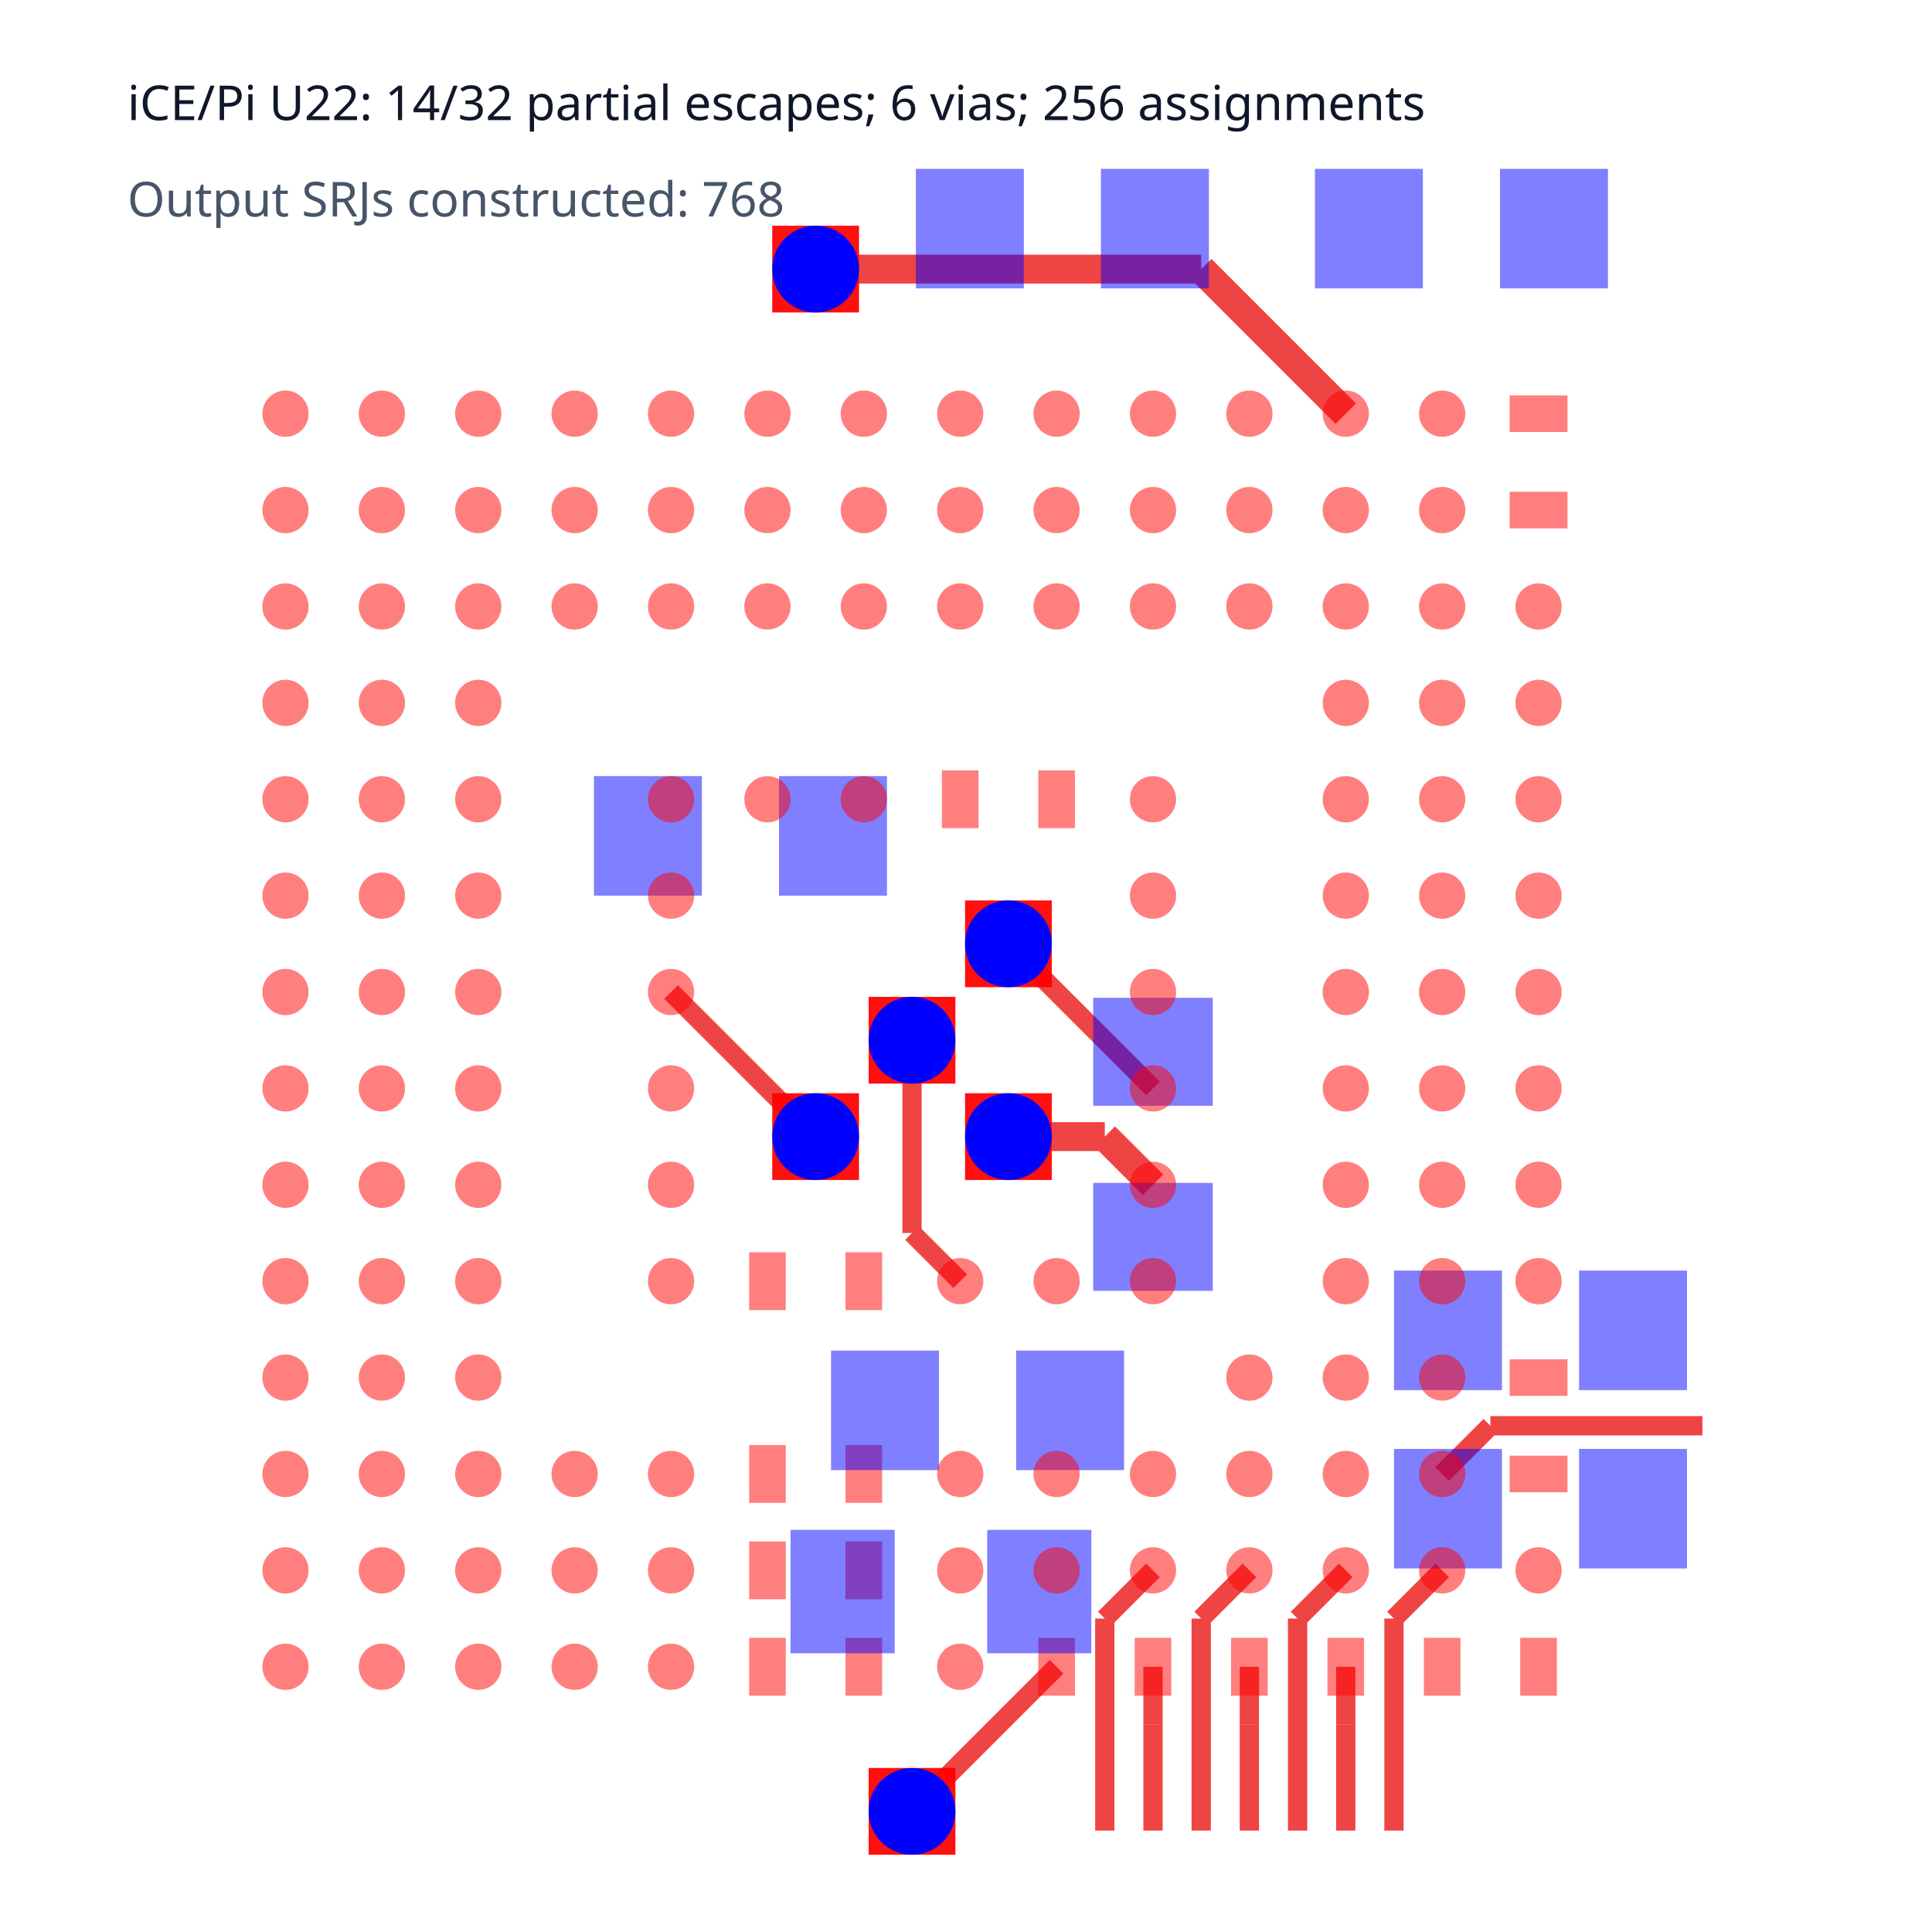
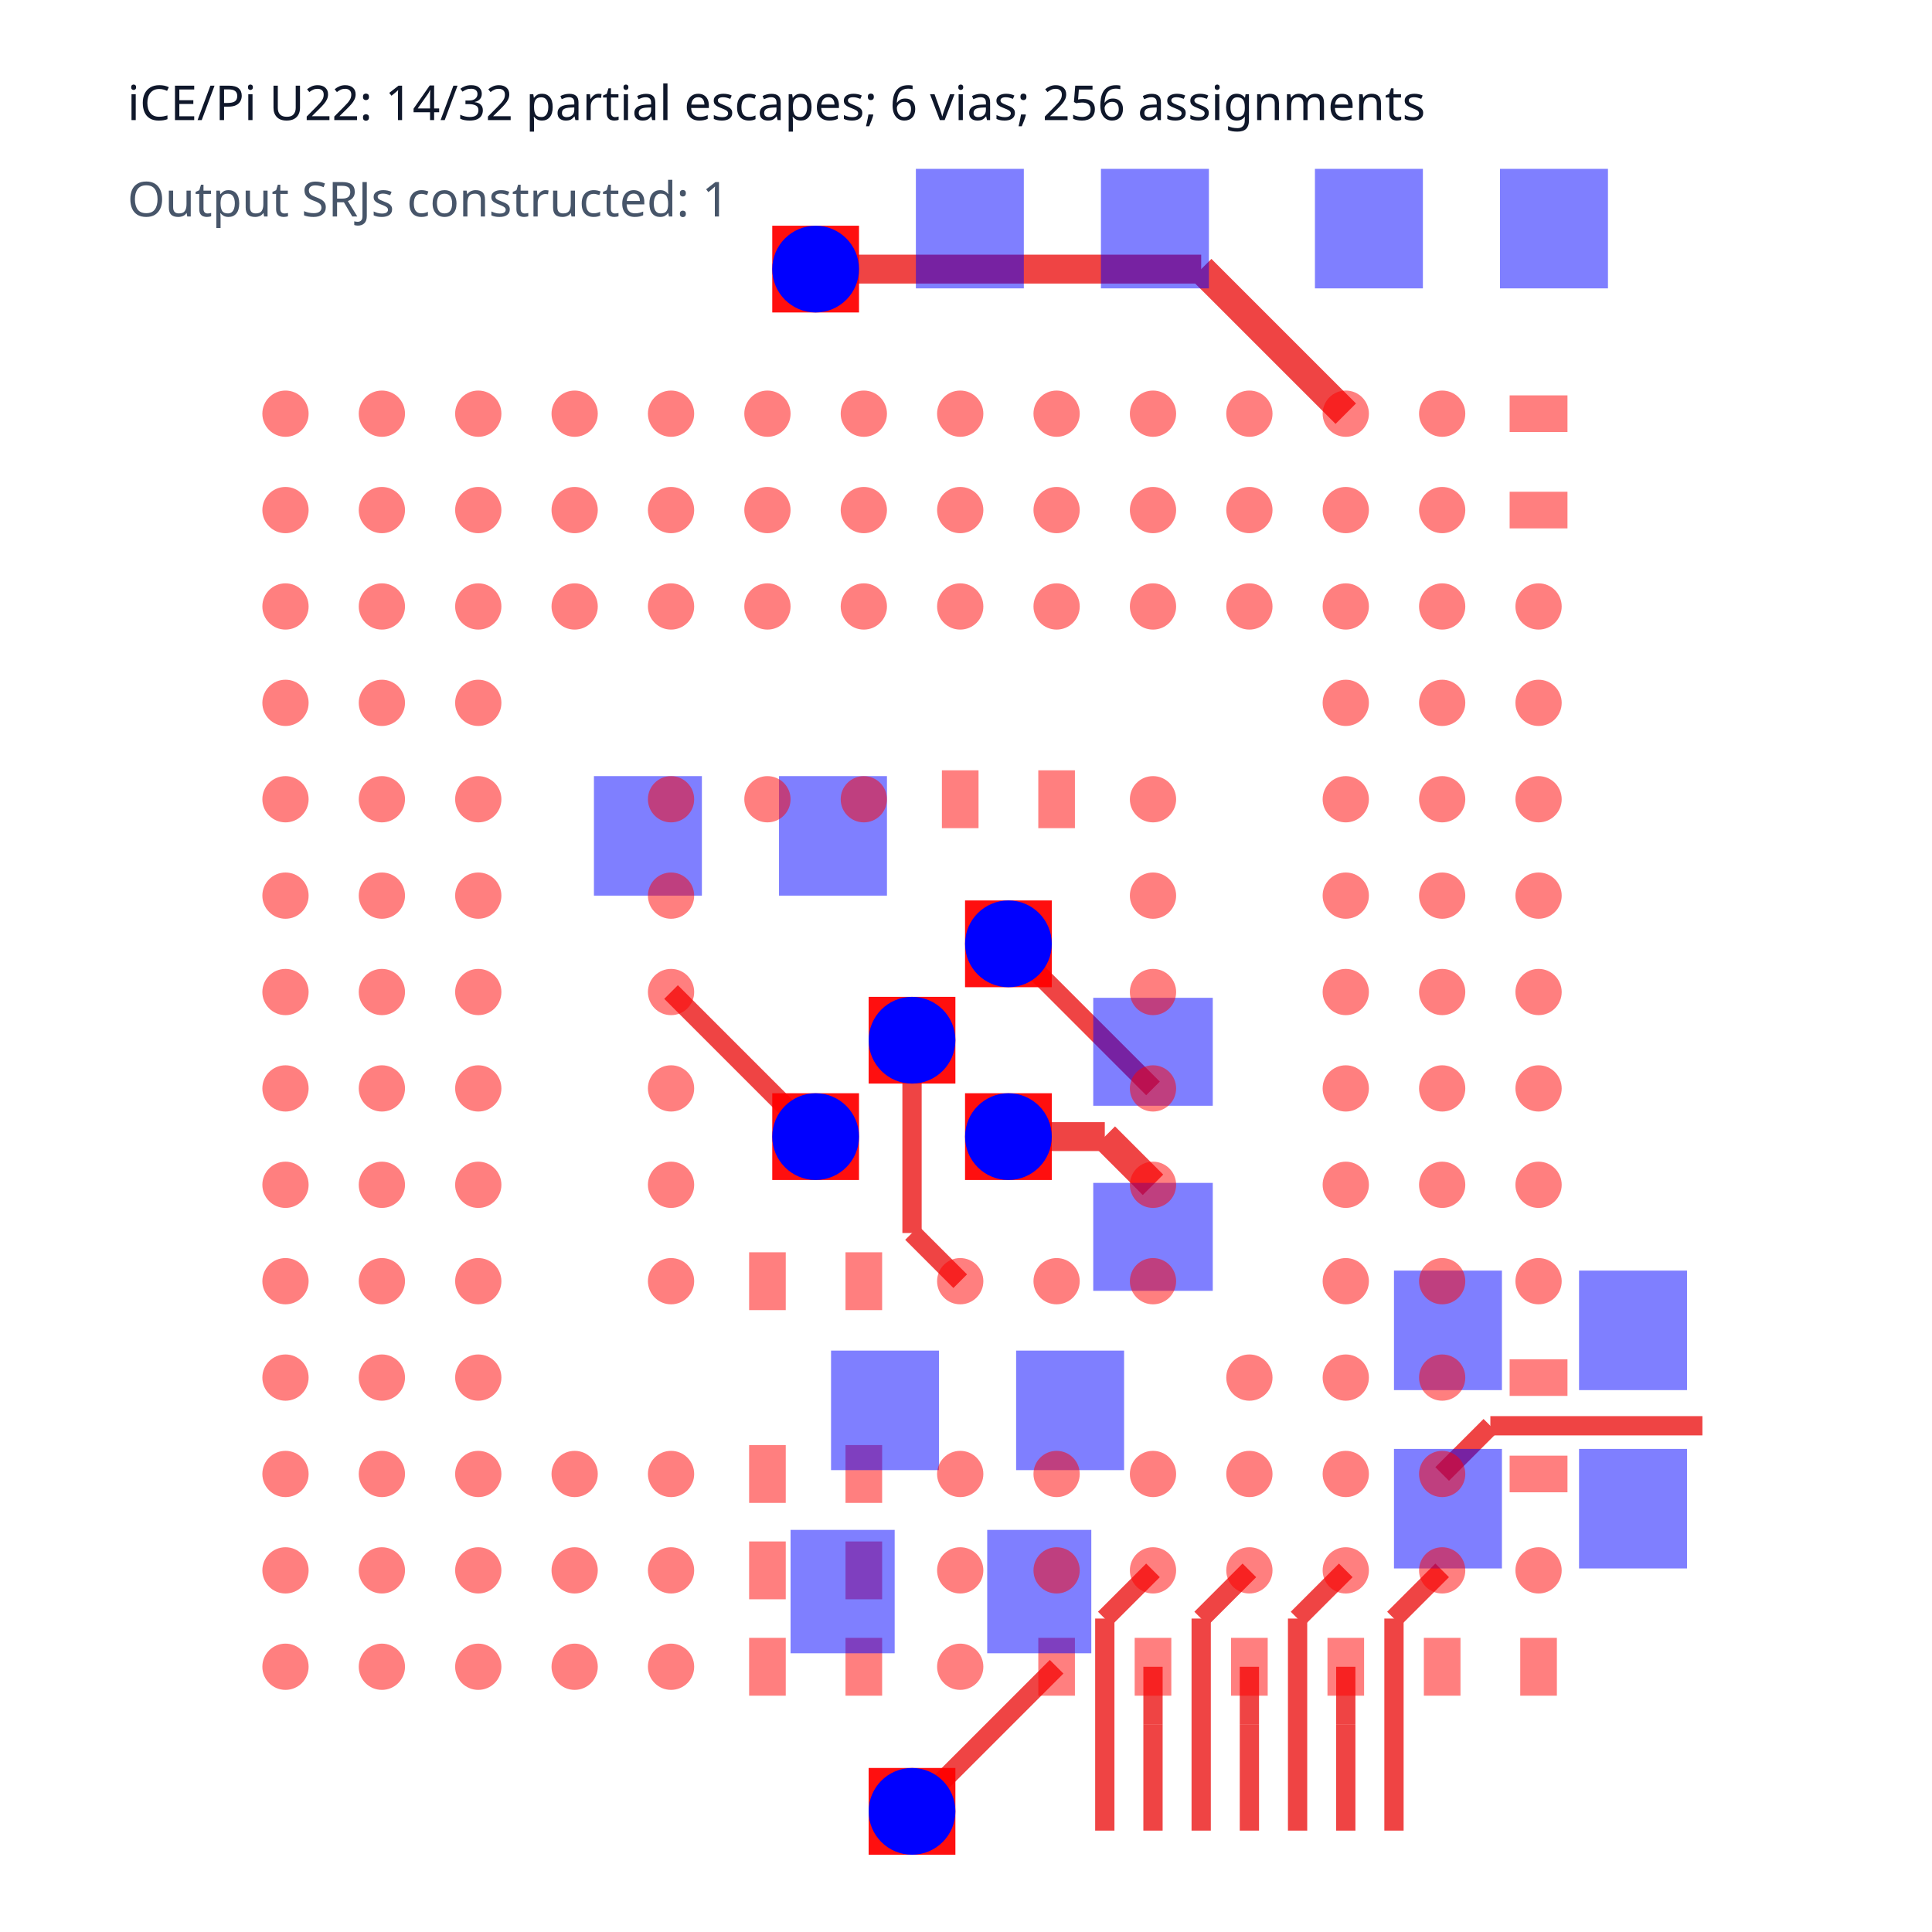
<svg xmlns="http://www.w3.org/2000/svg" width="1000" height="1000" viewBox="0 0 1000 1000">
  <rect width="100%" height="100%" fill="white" />
  <g>
    <polyline data-points="1.989999999998758,11.329999999999984 1.2399999999987588,10.579999999999984" data-type="line" data-label="" points="546.898,862.711 472.061,937.549" fill="none" stroke="#ef4444" stroke-linejoin="round" stroke-width="9.978" />
  </g>
  <g>
    <polyline data-points="3.489999999998759,17.829999999999984 2.739999999998759,18.579999999999984" data-type="line" data-label="" points="696.573,214.121 621.735,139.284" fill="none" stroke="#ef4444" stroke-linejoin="round" stroke-width="14.967" />
  </g>
  <g>
    <polyline data-points="2.739999999998759,18.579999999999984 0.7399999999987616,18.579999999999984" data-type="line" data-label="" points="621.735,139.284 422.169,139.284" fill="none" stroke="#ef4444" stroke-linejoin="round" stroke-width="14.967" />
  </g>
  <g>
    <polyline data-points="2.4899999999987585,13.829999999999984 2.2399999999987585,14.079999999999984" data-type="line" data-label="" points="596.79,613.254 571.844,588.308" fill="none" stroke="#ef4444" stroke-linejoin="round" stroke-width="14.967" />
  </g>
  <g>
    <polyline data-points="2.2399999999987585,14.079999999999984 1.739999999998759,14.079999999999984" data-type="line" data-label="" points="571.844,588.308 521.952,588.308" fill="none" stroke="#ef4444" stroke-linejoin="round" stroke-width="14.967" />
  </g>
  <g>
    <polyline data-points="1.4899999999987583,13.329999999999984 1.2399999999987585,13.579999999999984" data-type="line" data-label="" points="497.007,663.145 472.061,638.2" fill="none" stroke="#ef4444" stroke-linejoin="round" stroke-width="9.978" />
  </g>
  <g>
    <polyline data-points="1.2399999999987585,13.579999999999984 1.2399999999987585,14.579999999999984" data-type="line" data-label="" points="472.061,638.2 472.061,538.416" fill="none" stroke="#ef4444" stroke-linejoin="round" stroke-width="9.978" />
  </g>
  <g>
    <polyline data-points="2.4899999999987585,14.329999999999984 1.7399999999987594,15.079999999999984" data-type="line" data-label="" points="596.79,563.362 521.952,488.525" fill="none" stroke="#ef4444" stroke-linejoin="round" stroke-width="9.978" />
  </g>
  <g>
    <polyline data-points="-0.01000000000124146,14.829999999999984 0.7399999999987579,14.079999999999984" data-type="line" data-label="" points="347.332,513.471 422.169,588.308" fill="none" stroke="#ef4444" stroke-linejoin="round" stroke-width="9.978" />
  </g>
  <g>
    <polyline data-points="3.989999999998758,12.329999999999984 4.2399999999987585,12.579999999999984" data-type="line" data-label="" points="746.464,762.928 771.41,737.983" fill="none" stroke="#ef4444" stroke-linejoin="round" stroke-width="9.978" />
  </g>
  <g>
    <polyline data-points="4.2399999999987585,12.579999999999984 5.339999999998759,12.579999999999984" data-type="line" data-label="" points="771.41,737.983 881.171,737.983" fill="none" stroke="#ef4444" stroke-linejoin="round" stroke-width="9.978" />
  </g>
  <g>
    <polyline data-points="2.489999999998758,11.829999999999984 2.239999999998758,11.579999999999984" data-type="line" data-label="" points="596.79,812.82 571.844,837.766" fill="none" stroke="#ef4444" stroke-linejoin="round" stroke-width="9.978" />
  </g>
  <g>
    <polyline data-points="2.239999999998758,11.579999999999984 2.239999999998758,10.479999999999983" data-type="line" data-label="" points="571.844,837.766 571.844,947.527" fill="none" stroke="#ef4444" stroke-linejoin="round" stroke-width="9.978" />
  </g>
  <g>
    <polyline data-points="3.489999999998758,11.829999999999984 3.239999999998758,11.579999999999984" data-type="line" data-label="" points="696.573,812.82 671.627,837.766" fill="none" stroke="#ef4444" stroke-linejoin="round" stroke-width="9.978" />
  </g>
  <g>
    <polyline data-points="3.239999999998758,11.579999999999984 3.239999999998758,10.479999999999983" data-type="line" data-label="" points="671.627,837.766 671.627,947.527" fill="none" stroke="#ef4444" stroke-linejoin="round" stroke-width="9.978" />
  </g>
  <g>
    <polyline data-points="3.989999999998758,11.829999999999984 3.739999999998758,11.579999999999984" data-type="line" data-label="" points="746.464,812.82 721.518,837.766" fill="none" stroke="#ef4444" stroke-linejoin="round" stroke-width="9.978" />
  </g>
  <g>
    <polyline data-points="3.739999999998758,11.579999999999984 3.739999999998758,10.479999999999983" data-type="line" data-label="" points="721.518,837.766 721.518,947.527" fill="none" stroke="#ef4444" stroke-linejoin="round" stroke-width="9.978" />
  </g>
  <g>
    <polyline data-points="2.989999999998758,11.829999999999984 2.739999999998758,11.579999999999984" data-type="line" data-label="" points="646.681,812.82 621.735,837.766" fill="none" stroke="#ef4444" stroke-linejoin="round" stroke-width="9.978" />
  </g>
  <g>
    <polyline data-points="2.739999999998758,11.579999999999984 2.739999999998758,10.479999999999983" data-type="line" data-label="" points="621.735,837.766 621.735,947.527" fill="none" stroke="#ef4444" stroke-linejoin="round" stroke-width="9.978" />
  </g>
  <g>
    <polyline data-points="2.489999999998758,11.329999999999984 2.489999999998758,11.028999999999984" data-type="line" data-label="" points="596.79,862.711 596.79,892.746" fill="none" stroke="#ef4444" stroke-linejoin="round" stroke-width="9.978" />
  </g>
  <g>
    <polyline data-points="2.489999999998758,11.028999999999984 2.489999999998758,11.028999999999984" data-type="line" data-label="" points="596.79,892.746 596.79,892.746" fill="none" stroke="#ef4444" stroke-linejoin="round" stroke-width="9.978" />
  </g>
  <g>
    <polyline data-points="2.489999999998758,11.028999999999984 2.489999999998758,10.479999999999983" data-type="line" data-label="" points="596.79,892.746 596.79,947.527" fill="none" stroke="#ef4444" stroke-linejoin="round" stroke-width="9.978" />
  </g>
  <g>
    <polyline data-points="3.489999999998758,11.329999999999984 3.489999999998758,11.028999999999984" data-type="line" data-label="" points="696.573,862.711 696.573,892.746" fill="none" stroke="#ef4444" stroke-linejoin="round" stroke-width="9.978" />
  </g>
  <g>
    <polyline data-points="3.489999999998758,11.028999999999984 3.489999999998758,11.028999999999984" data-type="line" data-label="" points="696.573,892.746 696.573,892.746" fill="none" stroke="#ef4444" stroke-linejoin="round" stroke-width="9.978" />
  </g>
  <g>
    <polyline data-points="3.489999999998758,11.028999999999984 3.489999999998758,10.479999999999983" data-type="line" data-label="" points="696.573,892.746 696.573,947.527" fill="none" stroke="#ef4444" stroke-linejoin="round" stroke-width="9.978" />
  </g>
  <g>
    <polyline data-points="2.989999999998758,11.329999999999984 2.989999999998758,11.028999999999984" data-type="line" data-label="" points="646.681,862.711 646.681,892.746" fill="none" stroke="#ef4444" stroke-linejoin="round" stroke-width="9.978" />
  </g>
  <g>
    <polyline data-points="2.989999999998758,11.028999999999984 2.989999999998758,11.028999999999984" data-type="line" data-label="" points="646.681,892.746 646.681,892.746" fill="none" stroke="#ef4444" stroke-linejoin="round" stroke-width="9.978" />
  </g>
  <g>
    <polyline data-points="2.989999999998758,11.028999999999984 2.989999999998758,10.479999999999983" data-type="line" data-label="" points="646.681,892.746 646.681,947.527" fill="none" stroke="#ef4444" stroke-linejoin="round" stroke-width="9.978" />
  </g>
  <g>
    <rect data-type="rect" data-label="top" data-x="4.4899999999987585" data-y="11.329999999999984" data-ccw-rotation-degrees="180" x="786.876" y="847.744" width="18.959" height="29.935" fill="rgba(255,0,0,0.5)" stroke="black" stroke-width="0.01" transform="rotate(180 796.3557 862.7115)" />
  </g>
  <g>
    <rect data-type="rect" data-label="top" data-x="3.989999999998758" data-y="11.329999999999984" data-ccw-rotation-degrees="180" x="736.985" y="847.744" width="18.959" height="29.935" fill="rgba(255,0,0,0.5)" stroke="black" stroke-width="0.01" transform="rotate(180 746.4642 862.7115)" />
  </g>
  <g>
    <rect data-type="rect" data-label="top" data-x="3.489999999998758" data-y="11.329999999999984" data-ccw-rotation-degrees="180" x="687.093" y="847.744" width="18.959" height="29.935" fill="rgba(255,0,0,0.5)" stroke="black" stroke-width="0.01" transform="rotate(180 696.5727 862.7115)" />
  </g>
  <g>
    <rect data-type="rect" data-label="top" data-x="2.989999999998758" data-y="11.329999999999984" data-ccw-rotation-degrees="180" x="637.202" y="847.744" width="18.959" height="29.935" fill="rgba(255,0,0,0.5)" stroke="black" stroke-width="0.01" transform="rotate(180 646.6811 862.7115)" />
  </g>
  <g>
    <rect data-type="rect" data-label="top" data-x="2.489999999998758" data-y="11.329999999999984" data-ccw-rotation-degrees="180" x="587.31" y="847.744" width="18.959" height="29.935" fill="rgba(255,0,0,0.5)" stroke="black" stroke-width="0.01" transform="rotate(180 596.7896 862.7115)" />
  </g>
  <g>
    <rect data-type="rect" data-label="top" data-x="1.989999999998758" data-y="11.329999999999984" data-ccw-rotation-degrees="180" x="537.419" y="847.744" width="18.959" height="29.935" fill="rgba(255,0,0,0.5)" stroke="black" stroke-width="0.01" transform="rotate(180 546.898 862.7115)" />
  </g>
  <g>
    <rect data-type="rect" data-label="top" data-x="0.9899999999987581" data-y="11.329999999999984" data-ccw-rotation-degrees="180" x="437.636" y="847.744" width="18.959" height="29.935" fill="rgba(255,0,0,0.5)" stroke="black" stroke-width="0.01" transform="rotate(180 447.115 862.7115)" />
  </g>
  <g>
    <rect data-type="rect" data-label="top" data-x="0.4899999999987581" data-y="11.329999999999984" data-ccw-rotation-degrees="180" x="387.744" y="847.744" width="18.959" height="29.935" fill="rgba(255,0,0,0.5)" stroke="black" stroke-width="0.01" transform="rotate(180 397.2234 862.7115)" />
  </g>
  <g>
    <rect data-type="rect" data-label="top" data-x="0.9899999999987582" data-y="11.829999999999984" data-ccw-rotation-degrees="180" x="437.636" y="797.852" width="18.959" height="29.935" fill="rgba(255,0,0,0.5)" stroke="black" stroke-width="0.01" transform="rotate(180 447.115 812.82)" />
  </g>
  <g>
    <rect data-type="rect" data-label="top" data-x="0.4899999999987582" data-y="11.829999999999984" data-ccw-rotation-degrees="180" x="387.744" y="797.852" width="18.959" height="29.935" fill="rgba(255,0,0,0.5)" stroke="black" stroke-width="0.01" transform="rotate(180 397.2234 812.82)" />
  </g>
  <g>
    <rect data-type="rect" data-label="top" data-x="4.4899999999987585" data-y="12.329999999999984" data-ccw-rotation-degrees="180" x="781.388" y="753.449" width="29.935" height="18.959" fill="rgba(255,0,0,0.5)" stroke="black" stroke-width="0.01" transform="rotate(180 796.3557 762.9284)" />
  </g>
  <g>
    <rect data-type="rect" data-label="top" data-x="0.9899999999987583" data-y="12.329999999999984" data-ccw-rotation-degrees="180" x="437.636" y="747.961" width="18.959" height="29.935" fill="rgba(255,0,0,0.5)" stroke="black" stroke-width="0.01" transform="rotate(180 447.115 762.9284)" />
  </g>
  <g>
    <rect data-type="rect" data-label="top" data-x="0.4899999999987583" data-y="12.329999999999984" data-ccw-rotation-degrees="180" x="387.744" y="747.961" width="18.959" height="29.935" fill="rgba(255,0,0,0.5)" stroke="black" stroke-width="0.01" transform="rotate(180 397.2234 762.9284)" />
  </g>
  <g>
    <rect data-type="rect" data-label="top" data-x="4.4899999999987585" data-y="12.829999999999984" data-ccw-rotation-degrees="180" x="781.388" y="703.557" width="29.935" height="18.959" fill="rgba(255,0,0,0.5)" stroke="black" stroke-width="0.01" transform="rotate(180 796.3557 713.0369)" />
  </g>
  <g>
    <rect data-type="rect" data-label="top" data-x="0.9899999999987583" data-y="13.329999999999984" data-ccw-rotation-degrees="180" x="437.636" y="648.178" width="18.959" height="29.935" fill="rgba(255,0,0,0.5)" stroke="black" stroke-width="0.01" transform="rotate(180 447.115 663.1453)" />
  </g>
  <g>
    <rect data-type="rect" data-label="top" data-x="0.48999999999875843" data-y="13.329999999999984" data-ccw-rotation-degrees="180" x="387.744" y="648.178" width="18.959" height="29.935" fill="rgba(255,0,0,0.5)" stroke="black" stroke-width="0.01" transform="rotate(180 397.2234 663.1453)" />
  </g>
  <g>
    <rect data-type="rect" data-label="top" data-x="1.9899999999987585" data-y="15.829999999999984" data-ccw-rotation-degrees="180" x="537.419" y="398.72" width="18.959" height="29.935" fill="rgba(255,0,0,0.5)" stroke="black" stroke-width="0.01" transform="rotate(180 546.898 413.6876)" />
  </g>
  <g>
    <rect data-type="rect" data-label="top" data-x="1.4899999999987588" data-y="15.829999999999984" data-ccw-rotation-degrees="180" x="487.527" y="398.72" width="18.959" height="29.935" fill="rgba(255,0,0,0.5)" stroke="black" stroke-width="0.01" transform="rotate(180 497.0065 413.6876)" />
  </g>
  <g>
    <rect data-type="rect" data-label="top" data-x="4.4899999999987585" data-y="17.329999999999984" data-ccw-rotation-degrees="180" x="781.388" y="254.534" width="29.935" height="18.959" fill="rgba(255,0,0,0.5)" stroke="black" stroke-width="0.01" transform="rotate(180 796.3557 264.013)" />
  </g>
  <g>
    <rect data-type="rect" data-label="top" data-x="4.4899999999987585" data-y="17.829999999999984" data-ccw-rotation-degrees="180" x="781.388" y="204.642" width="29.935" height="18.959" fill="rgba(255,0,0,0.5)" stroke="black" stroke-width="0.01" transform="rotate(180 796.3557 214.1215)" />
  </g>
  <g>
    <rect data-type="rect" data-label="bottom" data-x="2.4899999999987585" data-y="14.519999999999992" x="565.857" y="516.464" width="61.866" height="55.879" fill="rgba(0,0,255,0.5)" stroke="black" stroke-width="0.01" />
  </g>
  <g>
    <rect data-type="rect" data-label="bottom" data-x="2.4899999999987585" data-y="13.559999999999992" x="565.857" y="612.256" width="61.866" height="55.879" fill="rgba(0,0,255,0.5)" stroke="black" stroke-width="0.01" />
  </g>
  <g>
    <rect data-type="rect" data-label="bottom" data-x="4.97999999999875" data-y="13.074999999999989" x="817.31" y="657.657" width="55.879" height="61.866" fill="rgba(0,0,255,0.5)" stroke="black" stroke-width="0.01" />
  </g>
  <g>
    <rect data-type="rect" data-label="bottom" data-x="4.019999999998749" data-y="13.074999999999989" x="721.518" y="657.657" width="55.879" height="61.866" fill="rgba(0,0,255,0.5)" stroke="black" stroke-width="0.01" />
  </g>
  <g>
    <rect data-type="rect" data-label="bottom" data-x="4.569999999998753" data-y="18.789999999999992" x="776.399" y="87.397" width="55.879" height="61.866" fill="rgba(0,0,255,0.5)" stroke="black" stroke-width="0.01" />
  </g>
  <g>
    <rect data-type="rect" data-label="bottom" data-x="3.609999999998753" data-y="18.789999999999992" x="680.607" y="87.397" width="55.879" height="61.866" fill="rgba(0,0,255,0.5)" stroke="black" stroke-width="0.01" />
  </g>
  <g>
    <rect data-type="rect" data-label="bottom" data-x="0.8799999999987642" data-y="11.719999999999985" x="409.197" y="791.866" width="53.883" height="63.861" fill="rgba(0,0,255,0.5)" stroke="black" stroke-width="0.01" />
  </g>
  <g>
    <rect data-type="rect" data-label="bottom" data-x="1.8999999999987642" data-y="11.719999999999985" x="510.976" y="791.866" width="53.883" height="63.861" fill="rgba(0,0,255,0.5)" stroke="black" stroke-width="0.01" />
  </g>
  <g>
    <rect data-type="rect" data-label="bottom" data-x="1.5399999999987597" data-y="18.789999999999992" x="474.056" y="87.397" width="55.879" height="61.866" fill="rgba(0,0,255,0.5)" stroke="black" stroke-width="0.01" />
  </g>
  <g>
    <rect data-type="rect" data-label="bottom" data-x="2.4999999999987597" data-y="18.789999999999992" x="569.848" y="87.397" width="55.879" height="61.866" fill="rgba(0,0,255,0.5)" stroke="black" stroke-width="0.01" />
  </g>
  <g>
    <rect data-type="rect" data-label="bottom" data-x="1.099999999998762" data-y="12.659999999999982" x="430.152" y="699.067" width="55.879" height="61.866" fill="rgba(0,0,255,0.5)" stroke="black" stroke-width="0.01" />
  </g>
  <g>
    <rect data-type="rect" data-label="bottom" data-x="2.059999999998762" data-y="12.659999999999982" x="525.944" y="699.067" width="55.879" height="61.866" fill="rgba(0,0,255,0.5)" stroke="black" stroke-width="0.01" />
  </g>
  <g>
    <rect data-type="rect" data-label="bottom" data-x="4.019999999998749" data-y="12.149999999999991" x="721.518" y="749.957" width="55.879" height="61.866" fill="rgba(0,0,255,0.5)" stroke="black" stroke-width="0.01" />
  </g>
  <g>
    <rect data-type="rect" data-label="bottom" data-x="4.97999999999875" data-y="12.149999999999991" x="817.31" y="749.957" width="55.879" height="61.866" fill="rgba(0,0,255,0.5)" stroke="black" stroke-width="0.01" />
  </g>
  <g>
    <rect data-type="rect" data-label="bottom" data-x="-0.13000000000125622" data-y="15.639999999999986" x="307.419" y="401.714" width="55.879" height="61.866" fill="rgba(0,0,255,0.5)" stroke="black" stroke-width="0.01" />
  </g>
  <g>
    <rect data-type="rect" data-label="bottom" data-x="0.8299999999987437" data-y="15.639999999999986" x="403.21" y="401.714" width="55.879" height="61.866" fill="rgba(0,0,255,0.5)" stroke="black" stroke-width="0.01" />
  </g>
  <g>
    <rect data-type="rect" data-label="top inner1 inner2 bottom" data-x="1.2399999999987588" data-y="10.579999999999984" x="449.61" y="915.098" width="44.902" height="44.902" fill="rgba(255,0,0,0.938)" stroke="black" stroke-width="0.01" />
  </g>
  <g>
    <rect data-type="rect" data-label="top inner1 inner2 bottom" data-x="0.7399999999987616" data-y="18.579999999999984" x="399.718" y="116.833" width="44.902" height="44.902" fill="rgba(255,0,0,0.938)" stroke="black" stroke-width="0.01" />
  </g>
  <g>
    <rect data-type="rect" data-label="top inner1 inner2 bottom" data-x="1.739999999998759" data-y="14.079999999999984" x="499.501" y="565.857" width="44.902" height="44.902" fill="rgba(255,0,0,0.938)" stroke="black" stroke-width="0.01" />
  </g>
  <g>
    <rect data-type="rect" data-label="top inner1 inner2 bottom" data-x="1.2399999999987585" data-y="14.579999999999984" x="449.61" y="515.965" width="44.902" height="44.902" fill="rgba(255,0,0,0.938)" stroke="black" stroke-width="0.01" />
  </g>
  <g>
    <rect data-type="rect" data-label="top inner1 inner2 bottom" data-x="1.7399999999987594" data-y="15.079999999999984" x="499.501" y="466.074" width="44.902" height="44.902" fill="rgba(255,0,0,0.938)" stroke="black" stroke-width="0.01" />
  </g>
  <g>
    <rect data-type="rect" data-label="top inner1 inner2 bottom" data-x="0.7399999999987579" data-y="14.079999999999984" x="399.718" y="565.857" width="44.902" height="44.902" fill="rgba(255,0,0,0.938)" stroke="black" stroke-width="0.01" />
  </g>
  <circle data-type="circle" data-label="" data-x="1.2399999999987588" data-y="10.579999999999984" cx="472.061" cy="937.549" r="22.451" fill="blue" stroke="none" stroke-width="0.01" />
  <circle data-type="circle" data-label="" data-x="0.7399999999987616" data-y="18.579999999999984" cx="422.169" cy="139.284" r="22.451" fill="blue" stroke="none" stroke-width="0.01" />
  <circle data-type="circle" data-label="" data-x="1.739999999998759" data-y="14.079999999999984" cx="521.952" cy="588.308" r="22.451" fill="blue" stroke="none" stroke-width="0.01" />
  <circle data-type="circle" data-label="" data-x="1.2399999999987585" data-y="14.579999999999984" cx="472.061" cy="538.416" r="22.451" fill="blue" stroke="none" stroke-width="0.01" />
  <circle data-type="circle" data-label="" data-x="1.7399999999987594" data-y="15.079999999999984" cx="521.952" cy="488.525" r="22.451" fill="blue" stroke="none" stroke-width="0.01" />
  <circle data-type="circle" data-label="" data-x="0.7399999999987579" data-y="14.079999999999984" cx="422.169" cy="588.308" r="22.451" fill="blue" stroke="none" stroke-width="0.01" />
  <circle data-type="circle" data-label="" data-x="1.489999999998758" data-y="11.329999999999984" cx="497.007" cy="862.711" r="11.974" fill="rgba(255,0,0,0.5)" stroke="black" stroke-width="0.01" />
  <circle data-type="circle" data-label="" data-x="-0.010000000001241904" data-y="11.329999999999984" cx="347.332" cy="862.711" r="11.974" fill="rgba(255,0,0,0.5)" stroke="black" stroke-width="0.01" />
  <circle data-type="circle" data-label="" data-x="-0.5100000000012419" data-y="11.329999999999984" cx="297.44" cy="862.711" r="11.974" fill="rgba(255,0,0,0.5)" stroke="black" stroke-width="0.01" />
  <circle data-type="circle" data-label="" data-x="-1.010000000001242" data-y="11.329999999999984" cx="247.549" cy="862.711" r="11.974" fill="rgba(255,0,0,0.5)" stroke="black" stroke-width="0.01" />
  <circle data-type="circle" data-label="" data-x="-1.510000000001242" data-y="11.329999999999984" cx="197.657" cy="862.711" r="11.974" fill="rgba(255,0,0,0.5)" stroke="black" stroke-width="0.01" />
  <circle data-type="circle" data-label="" data-x="-2.010000000001242" data-y="11.329999999999984" cx="147.766" cy="862.711" r="11.974" fill="rgba(255,0,0,0.5)" stroke="black" stroke-width="0.01" />
  <circle data-type="circle" data-label="" data-x="4.4899999999987585" data-y="11.829999999999984" cx="796.356" cy="812.82" r="11.974" fill="rgba(255,0,0,0.5)" stroke="black" stroke-width="0.01" />
  <circle data-type="circle" data-label="" data-x="3.989999999998758" data-y="11.829999999999984" cx="746.464" cy="812.82" r="11.974" fill="rgba(255,0,0,0.5)" stroke="black" stroke-width="0.01" />
  <circle data-type="circle" data-label="" data-x="3.489999999998758" data-y="11.829999999999984" cx="696.573" cy="812.82" r="11.974" fill="rgba(255,0,0,0.5)" stroke="black" stroke-width="0.01" />
  <circle data-type="circle" data-label="" data-x="2.989999999998758" data-y="11.829999999999984" cx="646.681" cy="812.82" r="11.974" fill="rgba(255,0,0,0.5)" stroke="black" stroke-width="0.01" />
  <circle data-type="circle" data-label="" data-x="2.489999999998758" data-y="11.829999999999984" cx="596.79" cy="812.82" r="11.974" fill="rgba(255,0,0,0.5)" stroke="black" stroke-width="0.01" />
  <circle data-type="circle" data-label="" data-x="1.989999999998758" data-y="11.829999999999984" cx="546.898" cy="812.82" r="11.974" fill="rgba(255,0,0,0.5)" stroke="black" stroke-width="0.01" />
  <circle data-type="circle" data-label="" data-x="1.489999999998758" data-y="11.829999999999984" cx="497.007" cy="812.82" r="11.974" fill="rgba(255,0,0,0.5)" stroke="black" stroke-width="0.01" />
  <circle data-type="circle" data-label="" data-x="-0.010000000001241904" data-y="11.829999999999984" cx="347.332" cy="812.82" r="11.974" fill="rgba(255,0,0,0.5)" stroke="black" stroke-width="0.01" />
  <circle data-type="circle" data-label="" data-x="-0.5100000000012419" data-y="11.829999999999984" cx="297.44" cy="812.82" r="11.974" fill="rgba(255,0,0,0.5)" stroke="black" stroke-width="0.01" />
  <circle data-type="circle" data-label="" data-x="-1.010000000001242" data-y="11.829999999999984" cx="247.549" cy="812.82" r="11.974" fill="rgba(255,0,0,0.5)" stroke="black" stroke-width="0.01" />
  <circle data-type="circle" data-label="" data-x="-1.510000000001242" data-y="11.829999999999984" cx="197.657" cy="812.82" r="11.974" fill="rgba(255,0,0,0.5)" stroke="black" stroke-width="0.01" />
  <circle data-type="circle" data-label="" data-x="-2.010000000001242" data-y="11.829999999999984" cx="147.766" cy="812.82" r="11.974" fill="rgba(255,0,0,0.5)" stroke="black" stroke-width="0.01" />
  <circle data-type="circle" data-label="" data-x="3.989999999998758" data-y="12.329999999999984" cx="746.464" cy="762.928" r="11.974" fill="rgba(255,0,0,0.5)" stroke="black" stroke-width="0.01" />
  <circle data-type="circle" data-label="" data-x="3.489999999998758" data-y="12.329999999999984" cx="696.573" cy="762.928" r="11.974" fill="rgba(255,0,0,0.5)" stroke="black" stroke-width="0.01" />
  <circle data-type="circle" data-label="" data-x="2.9899999999987585" data-y="12.329999999999984" cx="646.681" cy="762.928" r="11.974" fill="rgba(255,0,0,0.5)" stroke="black" stroke-width="0.01" />
  <circle data-type="circle" data-label="" data-x="2.4899999999987585" data-y="12.329999999999984" cx="596.79" cy="762.928" r="11.974" fill="rgba(255,0,0,0.5)" stroke="black" stroke-width="0.01" />
  <circle data-type="circle" data-label="" data-x="1.9899999999987583" data-y="12.329999999999984" cx="546.898" cy="762.928" r="11.974" fill="rgba(255,0,0,0.5)" stroke="black" stroke-width="0.01" />
  <circle data-type="circle" data-label="" data-x="1.4899999999987583" data-y="12.329999999999984" cx="497.007" cy="762.928" r="11.974" fill="rgba(255,0,0,0.5)" stroke="black" stroke-width="0.01" />
  <circle data-type="circle" data-label="" data-x="-0.010000000001241682" data-y="12.329999999999984" cx="347.332" cy="762.928" r="11.974" fill="rgba(255,0,0,0.5)" stroke="black" stroke-width="0.01" />
  <circle data-type="circle" data-label="" data-x="-0.5100000000012417" data-y="12.329999999999984" cx="297.44" cy="762.928" r="11.974" fill="rgba(255,0,0,0.5)" stroke="black" stroke-width="0.01" />
  <circle data-type="circle" data-label="" data-x="-1.010000000001242" data-y="12.329999999999984" cx="247.549" cy="762.928" r="11.974" fill="rgba(255,0,0,0.5)" stroke="black" stroke-width="0.01" />
  <circle data-type="circle" data-label="" data-x="-1.510000000001242" data-y="12.329999999999984" cx="197.657" cy="762.928" r="11.974" fill="rgba(255,0,0,0.5)" stroke="black" stroke-width="0.01" />
  <circle data-type="circle" data-label="" data-x="-2.010000000001242" data-y="12.329999999999984" cx="147.766" cy="762.928" r="11.974" fill="rgba(255,0,0,0.5)" stroke="black" stroke-width="0.01" />
  <circle data-type="circle" data-label="" data-x="3.9899999999987585" data-y="12.829999999999984" cx="746.464" cy="713.037" r="11.974" fill="rgba(255,0,0,0.5)" stroke="black" stroke-width="0.01" />
  <circle data-type="circle" data-label="" data-x="3.4899999999987585" data-y="12.829999999999984" cx="696.573" cy="713.037" r="11.974" fill="rgba(255,0,0,0.5)" stroke="black" stroke-width="0.01" />
  <circle data-type="circle" data-label="" data-x="2.9899999999987585" data-y="12.829999999999984" cx="646.681" cy="713.037" r="11.974" fill="rgba(255,0,0,0.5)" stroke="black" stroke-width="0.01" />
  <circle data-type="circle" data-label="" data-x="-1.0100000000012415" data-y="12.829999999999984" cx="247.549" cy="713.037" r="11.974" fill="rgba(255,0,0,0.5)" stroke="black" stroke-width="0.01" />
  <circle data-type="circle" data-label="" data-x="-1.5100000000012415" data-y="12.829999999999984" cx="197.657" cy="713.037" r="11.974" fill="rgba(255,0,0,0.5)" stroke="black" stroke-width="0.01" />
  <circle data-type="circle" data-label="" data-x="-2.0100000000012415" data-y="12.829999999999984" cx="147.766" cy="713.037" r="11.974" fill="rgba(255,0,0,0.5)" stroke="black" stroke-width="0.01" />
  <circle data-type="circle" data-label="" data-x="4.4899999999987585" data-y="13.329999999999984" cx="796.356" cy="663.145" r="11.974" fill="rgba(255,0,0,0.5)" stroke="black" stroke-width="0.01" />
  <circle data-type="circle" data-label="" data-x="3.9899999999987585" data-y="13.329999999999984" cx="746.464" cy="663.145" r="11.974" fill="rgba(255,0,0,0.5)" stroke="black" stroke-width="0.01" />
  <circle data-type="circle" data-label="" data-x="3.4899999999987585" data-y="13.329999999999984" cx="696.573" cy="663.145" r="11.974" fill="rgba(255,0,0,0.5)" stroke="black" stroke-width="0.01" />
  <circle data-type="circle" data-label="" data-x="2.4899999999987585" data-y="13.329999999999984" cx="596.79" cy="663.145" r="11.974" fill="rgba(255,0,0,0.5)" stroke="black" stroke-width="0.01" />
  <circle data-type="circle" data-label="" data-x="1.9899999999987585" data-y="13.329999999999984" cx="546.898" cy="663.145" r="11.974" fill="rgba(255,0,0,0.5)" stroke="black" stroke-width="0.01" />
  <circle data-type="circle" data-label="" data-x="1.4899999999987583" data-y="13.329999999999984" cx="497.007" cy="663.145" r="11.974" fill="rgba(255,0,0,0.5)" stroke="black" stroke-width="0.01" />
  <circle data-type="circle" data-label="" data-x="-0.010000000001241682" data-y="13.329999999999984" cx="347.332" cy="663.145" r="11.974" fill="rgba(255,0,0,0.5)" stroke="black" stroke-width="0.01" />
  <circle data-type="circle" data-label="" data-x="-1.0100000000012415" data-y="13.329999999999984" cx="247.549" cy="663.145" r="11.974" fill="rgba(255,0,0,0.5)" stroke="black" stroke-width="0.01" />
  <circle data-type="circle" data-label="" data-x="-1.5100000000012415" data-y="13.329999999999984" cx="197.657" cy="663.145" r="11.974" fill="rgba(255,0,0,0.5)" stroke="black" stroke-width="0.01" />
  <circle data-type="circle" data-label="" data-x="-2.0100000000012415" data-y="13.329999999999984" cx="147.766" cy="663.145" r="11.974" fill="rgba(255,0,0,0.5)" stroke="black" stroke-width="0.01" />
  <circle data-type="circle" data-label="" data-x="4.4899999999987585" data-y="13.829999999999984" cx="796.356" cy="613.254" r="11.974" fill="rgba(255,0,0,0.5)" stroke="black" stroke-width="0.01" />
  <circle data-type="circle" data-label="" data-x="3.9899999999987585" data-y="13.829999999999984" cx="746.464" cy="613.254" r="11.974" fill="rgba(255,0,0,0.5)" stroke="black" stroke-width="0.01" />
  <circle data-type="circle" data-label="" data-x="3.4899999999987585" data-y="13.829999999999984" cx="696.573" cy="613.254" r="11.974" fill="rgba(255,0,0,0.5)" stroke="black" stroke-width="0.01" />
  <circle data-type="circle" data-label="" data-x="2.4899999999987585" data-y="13.829999999999984" cx="596.79" cy="613.254" r="11.974" fill="rgba(255,0,0,0.5)" stroke="black" stroke-width="0.01" />
  <circle data-type="circle" data-label="" data-x="-0.01000000000124146" data-y="13.829999999999984" cx="347.332" cy="613.254" r="11.974" fill="rgba(255,0,0,0.5)" stroke="black" stroke-width="0.01" />
  <circle data-type="circle" data-label="" data-x="-1.0100000000012415" data-y="13.829999999999984" cx="247.549" cy="613.254" r="11.974" fill="rgba(255,0,0,0.5)" stroke="black" stroke-width="0.01" />
  <circle data-type="circle" data-label="" data-x="-1.5100000000012415" data-y="13.829999999999984" cx="197.657" cy="613.254" r="11.974" fill="rgba(255,0,0,0.5)" stroke="black" stroke-width="0.01" />
  <circle data-type="circle" data-label="" data-x="-2.0100000000012415" data-y="13.829999999999984" cx="147.766" cy="613.254" r="11.974" fill="rgba(255,0,0,0.5)" stroke="black" stroke-width="0.01" />
  <circle data-type="circle" data-label="" data-x="4.4899999999987585" data-y="14.329999999999984" cx="796.356" cy="563.362" r="11.974" fill="rgba(255,0,0,0.5)" stroke="black" stroke-width="0.01" />
  <circle data-type="circle" data-label="" data-x="3.9899999999987585" data-y="14.329999999999984" cx="746.464" cy="563.362" r="11.974" fill="rgba(255,0,0,0.5)" stroke="black" stroke-width="0.01" />
  <circle data-type="circle" data-label="" data-x="3.4899999999987585" data-y="14.329999999999984" cx="696.573" cy="563.362" r="11.974" fill="rgba(255,0,0,0.5)" stroke="black" stroke-width="0.01" />
  <circle data-type="circle" data-label="" data-x="2.4899999999987585" data-y="14.329999999999984" cx="596.79" cy="563.362" r="11.974" fill="rgba(255,0,0,0.5)" stroke="black" stroke-width="0.01" />
  <circle data-type="circle" data-label="" data-x="-0.01000000000124146" data-y="14.329999999999984" cx="347.332" cy="563.362" r="11.974" fill="rgba(255,0,0,0.5)" stroke="black" stroke-width="0.01" />
  <circle data-type="circle" data-label="" data-x="-1.0100000000012415" data-y="14.329999999999984" cx="247.549" cy="563.362" r="11.974" fill="rgba(255,0,0,0.5)" stroke="black" stroke-width="0.01" />
  <circle data-type="circle" data-label="" data-x="-1.5100000000012415" data-y="14.329999999999984" cx="197.657" cy="563.362" r="11.974" fill="rgba(255,0,0,0.5)" stroke="black" stroke-width="0.01" />
  <circle data-type="circle" data-label="" data-x="-2.0100000000012415" data-y="14.329999999999984" cx="147.766" cy="563.362" r="11.974" fill="rgba(255,0,0,0.5)" stroke="black" stroke-width="0.01" />
  <circle data-type="circle" data-label="" data-x="4.4899999999987585" data-y="14.829999999999984" cx="796.356" cy="513.471" r="11.974" fill="rgba(255,0,0,0.5)" stroke="black" stroke-width="0.01" />
  <circle data-type="circle" data-label="" data-x="3.9899999999987585" data-y="14.829999999999984" cx="746.464" cy="513.471" r="11.974" fill="rgba(255,0,0,0.5)" stroke="black" stroke-width="0.01" />
  <circle data-type="circle" data-label="" data-x="3.4899999999987585" data-y="14.829999999999984" cx="696.573" cy="513.471" r="11.974" fill="rgba(255,0,0,0.5)" stroke="black" stroke-width="0.01" />
  <circle data-type="circle" data-label="" data-x="2.4899999999987585" data-y="14.829999999999984" cx="596.79" cy="513.471" r="11.974" fill="rgba(255,0,0,0.5)" stroke="black" stroke-width="0.01" />
  <circle data-type="circle" data-label="" data-x="-0.01000000000124146" data-y="14.829999999999984" cx="347.332" cy="513.471" r="11.974" fill="rgba(255,0,0,0.5)" stroke="black" stroke-width="0.01" />
  <circle data-type="circle" data-label="" data-x="-1.0100000000012415" data-y="14.829999999999984" cx="247.549" cy="513.471" r="11.974" fill="rgba(255,0,0,0.5)" stroke="black" stroke-width="0.01" />
  <circle data-type="circle" data-label="" data-x="-1.5100000000012415" data-y="14.829999999999984" cx="197.657" cy="513.471" r="11.974" fill="rgba(255,0,0,0.5)" stroke="black" stroke-width="0.01" />
  <circle data-type="circle" data-label="" data-x="-2.0100000000012415" data-y="14.829999999999984" cx="147.766" cy="513.471" r="11.974" fill="rgba(255,0,0,0.5)" stroke="black" stroke-width="0.01" />
  <circle data-type="circle" data-label="" data-x="4.4899999999987585" data-y="15.329999999999984" cx="796.356" cy="463.579" r="11.974" fill="rgba(255,0,0,0.5)" stroke="black" stroke-width="0.01" />
  <circle data-type="circle" data-label="" data-x="3.9899999999987585" data-y="15.329999999999984" cx="746.464" cy="463.579" r="11.974" fill="rgba(255,0,0,0.5)" stroke="black" stroke-width="0.01" />
  <circle data-type="circle" data-label="" data-x="3.4899999999987585" data-y="15.329999999999984" cx="696.573" cy="463.579" r="11.974" fill="rgba(255,0,0,0.5)" stroke="black" stroke-width="0.01" />
  <circle data-type="circle" data-label="" data-x="2.4899999999987585" data-y="15.329999999999984" cx="596.79" cy="463.579" r="11.974" fill="rgba(255,0,0,0.5)" stroke="black" stroke-width="0.01" />
  <circle data-type="circle" data-label="" data-x="-0.01000000000124146" data-y="15.329999999999984" cx="347.332" cy="463.579" r="11.974" fill="rgba(255,0,0,0.5)" stroke="black" stroke-width="0.01" />
  <circle data-type="circle" data-label="" data-x="-1.0100000000012415" data-y="15.329999999999984" cx="247.549" cy="463.579" r="11.974" fill="rgba(255,0,0,0.5)" stroke="black" stroke-width="0.01" />
  <circle data-type="circle" data-label="" data-x="-1.5100000000012415" data-y="15.329999999999984" cx="197.657" cy="463.579" r="11.974" fill="rgba(255,0,0,0.5)" stroke="black" stroke-width="0.01" />
  <circle data-type="circle" data-label="" data-x="-2.0100000000012415" data-y="15.329999999999984" cx="147.766" cy="463.579" r="11.974" fill="rgba(255,0,0,0.5)" stroke="black" stroke-width="0.01" />
  <circle data-type="circle" data-label="" data-x="4.4899999999987585" data-y="15.829999999999984" cx="796.356" cy="413.688" r="11.974" fill="rgba(255,0,0,0.5)" stroke="black" stroke-width="0.01" />
  <circle data-type="circle" data-label="" data-x="3.9899999999987585" data-y="15.829999999999984" cx="746.464" cy="413.688" r="11.974" fill="rgba(255,0,0,0.5)" stroke="black" stroke-width="0.01" />
  <circle data-type="circle" data-label="" data-x="3.4899999999987585" data-y="15.829999999999984" cx="696.573" cy="413.688" r="11.974" fill="rgba(255,0,0,0.5)" stroke="black" stroke-width="0.01" />
  <circle data-type="circle" data-label="" data-x="2.4899999999987585" data-y="15.829999999999984" cx="596.79" cy="413.688" r="11.974" fill="rgba(255,0,0,0.5)" stroke="black" stroke-width="0.01" />
  <circle data-type="circle" data-label="" data-x="0.9899999999987588" data-y="15.829999999999984" cx="447.115" cy="413.688" r="11.974" fill="rgba(255,0,0,0.5)" stroke="black" stroke-width="0.01" />
  <circle data-type="circle" data-label="" data-x="0.48999999999875865" data-y="15.829999999999984" cx="397.223" cy="413.688" r="11.974" fill="rgba(255,0,0,0.5)" stroke="black" stroke-width="0.01" />
  <circle data-type="circle" data-label="" data-x="-0.010000000001241238" data-y="15.829999999999984" cx="347.332" cy="413.688" r="11.974" fill="rgba(255,0,0,0.5)" stroke="black" stroke-width="0.01" />
  <circle data-type="circle" data-label="" data-x="-1.0100000000012415" data-y="15.829999999999984" cx="247.549" cy="413.688" r="11.974" fill="rgba(255,0,0,0.5)" stroke="black" stroke-width="0.01" />
  <circle data-type="circle" data-label="" data-x="-1.5100000000012415" data-y="15.829999999999984" cx="197.657" cy="413.688" r="11.974" fill="rgba(255,0,0,0.5)" stroke="black" stroke-width="0.01" />
  <circle data-type="circle" data-label="" data-x="-2.0100000000012415" data-y="15.829999999999984" cx="147.766" cy="413.688" r="11.974" fill="rgba(255,0,0,0.5)" stroke="black" stroke-width="0.01" />
  <circle data-type="circle" data-label="" data-x="4.4899999999987585" data-y="16.329999999999984" cx="796.356" cy="363.796" r="11.974" fill="rgba(255,0,0,0.5)" stroke="black" stroke-width="0.01" />
  <circle data-type="circle" data-label="" data-x="3.9899999999987585" data-y="16.329999999999984" cx="746.464" cy="363.796" r="11.974" fill="rgba(255,0,0,0.5)" stroke="black" stroke-width="0.01" />
  <circle data-type="circle" data-label="" data-x="3.4899999999987585" data-y="16.329999999999984" cx="696.573" cy="363.796" r="11.974" fill="rgba(255,0,0,0.5)" stroke="black" stroke-width="0.01" />
  <circle data-type="circle" data-label="" data-x="-1.0100000000012415" data-y="16.329999999999984" cx="247.549" cy="363.796" r="11.974" fill="rgba(255,0,0,0.5)" stroke="black" stroke-width="0.01" />
  <circle data-type="circle" data-label="" data-x="-1.5100000000012415" data-y="16.329999999999984" cx="197.657" cy="363.796" r="11.974" fill="rgba(255,0,0,0.5)" stroke="black" stroke-width="0.01" />
  <circle data-type="circle" data-label="" data-x="-2.0100000000012415" data-y="16.329999999999984" cx="147.766" cy="363.796" r="11.974" fill="rgba(255,0,0,0.5)" stroke="black" stroke-width="0.01" />
  <circle data-type="circle" data-label="" data-x="4.4899999999987585" data-y="16.829999999999984" cx="796.356" cy="313.905" r="11.974" fill="rgba(255,0,0,0.5)" stroke="black" stroke-width="0.01" />
  <circle data-type="circle" data-label="" data-x="3.989999999998759" data-y="16.829999999999984" cx="746.464" cy="313.905" r="11.974" fill="rgba(255,0,0,0.5)" stroke="black" stroke-width="0.01" />
  <circle data-type="circle" data-label="" data-x="3.489999999998759" data-y="16.829999999999984" cx="696.573" cy="313.905" r="11.974" fill="rgba(255,0,0,0.5)" stroke="black" stroke-width="0.01" />
  <circle data-type="circle" data-label="" data-x="2.9899999999987585" data-y="16.829999999999984" cx="646.681" cy="313.905" r="11.974" fill="rgba(255,0,0,0.5)" stroke="black" stroke-width="0.01" />
  <circle data-type="circle" data-label="" data-x="2.4899999999987585" data-y="16.829999999999984" cx="596.79" cy="313.905" r="11.974" fill="rgba(255,0,0,0.5)" stroke="black" stroke-width="0.01" />
  <circle data-type="circle" data-label="" data-x="1.9899999999987588" data-y="16.829999999999984" cx="546.898" cy="313.905" r="11.974" fill="rgba(255,0,0,0.5)" stroke="black" stroke-width="0.01" />
  <circle data-type="circle" data-label="" data-x="1.4899999999987588" data-y="16.829999999999984" cx="497.007" cy="313.905" r="11.974" fill="rgba(255,0,0,0.5)" stroke="black" stroke-width="0.01" />
  <circle data-type="circle" data-label="" data-x="0.9899999999987588" data-y="16.829999999999984" cx="447.115" cy="313.905" r="11.974" fill="rgba(255,0,0,0.5)" stroke="black" stroke-width="0.01" />
  <circle data-type="circle" data-label="" data-x="0.48999999999875876" data-y="16.829999999999984" cx="397.223" cy="313.905" r="11.974" fill="rgba(255,0,0,0.5)" stroke="black" stroke-width="0.01" />
  <circle data-type="circle" data-label="" data-x="-0.010000000001241238" data-y="16.829999999999984" cx="347.332" cy="313.905" r="11.974" fill="rgba(255,0,0,0.5)" stroke="black" stroke-width="0.01" />
  <circle data-type="circle" data-label="" data-x="-0.5100000000012412" data-y="16.829999999999984" cx="297.44" cy="313.905" r="11.974" fill="rgba(255,0,0,0.5)" stroke="black" stroke-width="0.01" />
  <circle data-type="circle" data-label="" data-x="-1.010000000001241" data-y="16.829999999999984" cx="247.549" cy="313.905" r="11.974" fill="rgba(255,0,0,0.5)" stroke="black" stroke-width="0.01" />
  <circle data-type="circle" data-label="" data-x="-1.510000000001241" data-y="16.829999999999984" cx="197.657" cy="313.905" r="11.974" fill="rgba(255,0,0,0.5)" stroke="black" stroke-width="0.01" />
  <circle data-type="circle" data-label="" data-x="-2.010000000001241" data-y="16.829999999999984" cx="147.766" cy="313.905" r="11.974" fill="rgba(255,0,0,0.5)" stroke="black" stroke-width="0.01" />
  <circle data-type="circle" data-label="" data-x="3.989999999998759" data-y="17.329999999999984" cx="746.464" cy="264.013" r="11.974" fill="rgba(255,0,0,0.5)" stroke="black" stroke-width="0.01" />
  <circle data-type="circle" data-label="" data-x="3.489999999998759" data-y="17.329999999999984" cx="696.573" cy="264.013" r="11.974" fill="rgba(255,0,0,0.5)" stroke="black" stroke-width="0.01" />
  <circle data-type="circle" data-label="" data-x="2.989999999998759" data-y="17.329999999999984" cx="646.681" cy="264.013" r="11.974" fill="rgba(255,0,0,0.5)" stroke="black" stroke-width="0.01" />
  <circle data-type="circle" data-label="" data-x="2.489999999998759" data-y="17.329999999999984" cx="596.79" cy="264.013" r="11.974" fill="rgba(255,0,0,0.5)" stroke="black" stroke-width="0.01" />
  <circle data-type="circle" data-label="" data-x="1.989999999998759" data-y="17.329999999999984" cx="546.898" cy="264.013" r="11.974" fill="rgba(255,0,0,0.5)" stroke="black" stroke-width="0.01" />
  <circle data-type="circle" data-label="" data-x="1.489999999998759" data-y="17.329999999999984" cx="497.007" cy="264.013" r="11.974" fill="rgba(255,0,0,0.5)" stroke="black" stroke-width="0.01" />
  <circle data-type="circle" data-label="" data-x="0.9899999999987589" data-y="17.329999999999984" cx="447.115" cy="264.013" r="11.974" fill="rgba(255,0,0,0.5)" stroke="black" stroke-width="0.01" />
  <circle data-type="circle" data-label="" data-x="0.4899999999987589" data-y="17.329999999999984" cx="397.223" cy="264.013" r="11.974" fill="rgba(255,0,0,0.5)" stroke="black" stroke-width="0.01" />
  <circle data-type="circle" data-label="" data-x="-0.010000000001241016" data-y="17.329999999999984" cx="347.332" cy="264.013" r="11.974" fill="rgba(255,0,0,0.5)" stroke="black" stroke-width="0.01" />
  <circle data-type="circle" data-label="" data-x="-0.510000000001241" data-y="17.329999999999984" cx="297.44" cy="264.013" r="11.974" fill="rgba(255,0,0,0.5)" stroke="black" stroke-width="0.01" />
  <circle data-type="circle" data-label="" data-x="-1.010000000001241" data-y="17.329999999999984" cx="247.549" cy="264.013" r="11.974" fill="rgba(255,0,0,0.5)" stroke="black" stroke-width="0.01" />
  <circle data-type="circle" data-label="" data-x="-1.510000000001241" data-y="17.329999999999984" cx="197.657" cy="264.013" r="11.974" fill="rgba(255,0,0,0.5)" stroke="black" stroke-width="0.01" />
  <circle data-type="circle" data-label="" data-x="-2.010000000001241" data-y="17.329999999999984" cx="147.766" cy="264.013" r="11.974" fill="rgba(255,0,0,0.5)" stroke="black" stroke-width="0.01" />
  <circle data-type="circle" data-label="" data-x="3.989999999998759" data-y="17.829999999999984" cx="746.464" cy="214.121" r="11.974" fill="rgba(255,0,0,0.5)" stroke="black" stroke-width="0.01" />
  <circle data-type="circle" data-label="" data-x="3.489999999998759" data-y="17.829999999999984" cx="696.573" cy="214.121" r="11.974" fill="rgba(255,0,0,0.5)" stroke="black" stroke-width="0.01" />
  <circle data-type="circle" data-label="" data-x="2.989999999998759" data-y="17.829999999999984" cx="646.681" cy="214.121" r="11.974" fill="rgba(255,0,0,0.5)" stroke="black" stroke-width="0.01" />
  <circle data-type="circle" data-label="" data-x="2.489999999998759" data-y="17.829999999999984" cx="596.79" cy="214.121" r="11.974" fill="rgba(255,0,0,0.5)" stroke="black" stroke-width="0.01" />
  <circle data-type="circle" data-label="" data-x="1.989999999998759" data-y="17.829999999999984" cx="546.898" cy="214.121" r="11.974" fill="rgba(255,0,0,0.5)" stroke="black" stroke-width="0.01" />
  <circle data-type="circle" data-label="" data-x="1.489999999998759" data-y="17.829999999999984" cx="497.007" cy="214.121" r="11.974" fill="rgba(255,0,0,0.5)" stroke="black" stroke-width="0.01" />
  <circle data-type="circle" data-label="" data-x="0.989999999998759" data-y="17.829999999999984" cx="447.115" cy="214.121" r="11.974" fill="rgba(255,0,0,0.5)" stroke="black" stroke-width="0.01" />
  <circle data-type="circle" data-label="" data-x="0.489999999998759" data-y="17.829999999999984" cx="397.223" cy="214.121" r="11.974" fill="rgba(255,0,0,0.5)" stroke="black" stroke-width="0.01" />
  <circle data-type="circle" data-label="" data-x="-0.010000000001241016" data-y="17.829999999999984" cx="347.332" cy="214.121" r="11.974" fill="rgba(255,0,0,0.5)" stroke="black" stroke-width="0.01" />
  <circle data-type="circle" data-label="" data-x="-0.510000000001241" data-y="17.829999999999984" cx="297.44" cy="214.121" r="11.974" fill="rgba(255,0,0,0.5)" stroke="black" stroke-width="0.01" />
  <circle data-type="circle" data-label="" data-x="-1.010000000001241" data-y="17.829999999999984" cx="247.549" cy="214.121" r="11.974" fill="rgba(255,0,0,0.5)" stroke="black" stroke-width="0.01" />
  <circle data-type="circle" data-label="" data-x="-1.510000000001241" data-y="17.829999999999984" cx="197.657" cy="214.121" r="11.974" fill="rgba(255,0,0,0.5)" stroke="black" stroke-width="0.01" />
  <circle data-type="circle" data-label="" data-x="-2.010000000001241" data-y="17.829999999999984" cx="147.766" cy="214.121" r="11.974" fill="rgba(255,0,0,0.5)" stroke="black" stroke-width="0.01" />
  <text data-type="text" data-label="iCE/Pi U22: 14/32 partial escapes; 6 vias; 256 assignments" data-x="-2.8300000000012426" data-y="19.449999999999985" x="65.944" y="52.473" fill="#0f172a" font-size="24.946" font-family="sans-serif" text-anchor="start" dominant-baseline="central">iCE/Pi U22: 14/32 partial escapes; 6 vias; 256 assignments</text>
-   <text data-type="text" data-label="Output SRJs constructed: 768" data-x="-2.8300000000012426" data-y="18.949999999999985" x="65.944" y="102.364" fill="#475569" font-size="24.946" font-family="sans-serif" text-anchor="start" dominant-baseline="central">Output SRJs constructed: 768</text>
+   <text data-type="text" data-label="Output SRJs constructed: 1" data-x="-2.8300000000012426" data-y="18.949999999999985" x="65.944" y="102.364" fill="#475569" font-size="24.946" font-family="sans-serif" text-anchor="start" dominant-baseline="central">Output SRJs constructed: 1</text>
  <g id="crosshair" style="display: none">
    <line id="crosshair-h" y1="0" y2="1000" stroke="#666" stroke-width="0.5" />
    <line id="crosshair-v" x1="0" x2="1000" stroke="#666" stroke-width="0.5" />
    <text id="coordinates" font-family="monospace" font-size="12" fill="#666" />
  </g>
</svg>
